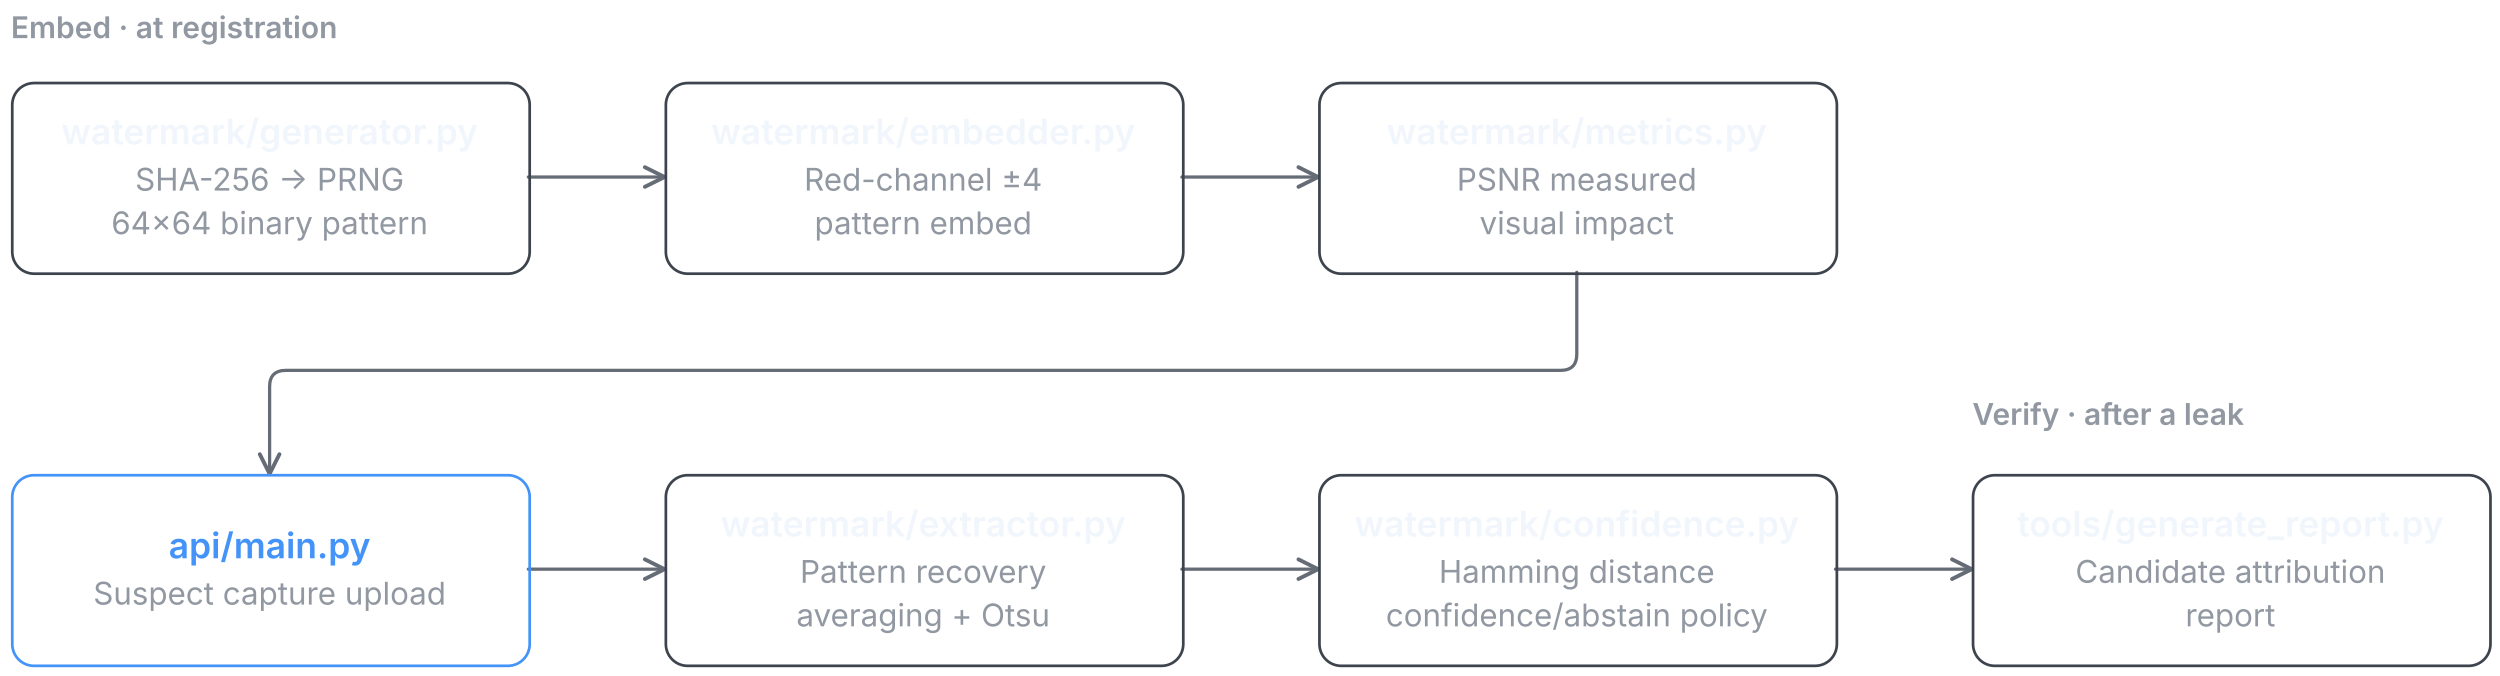
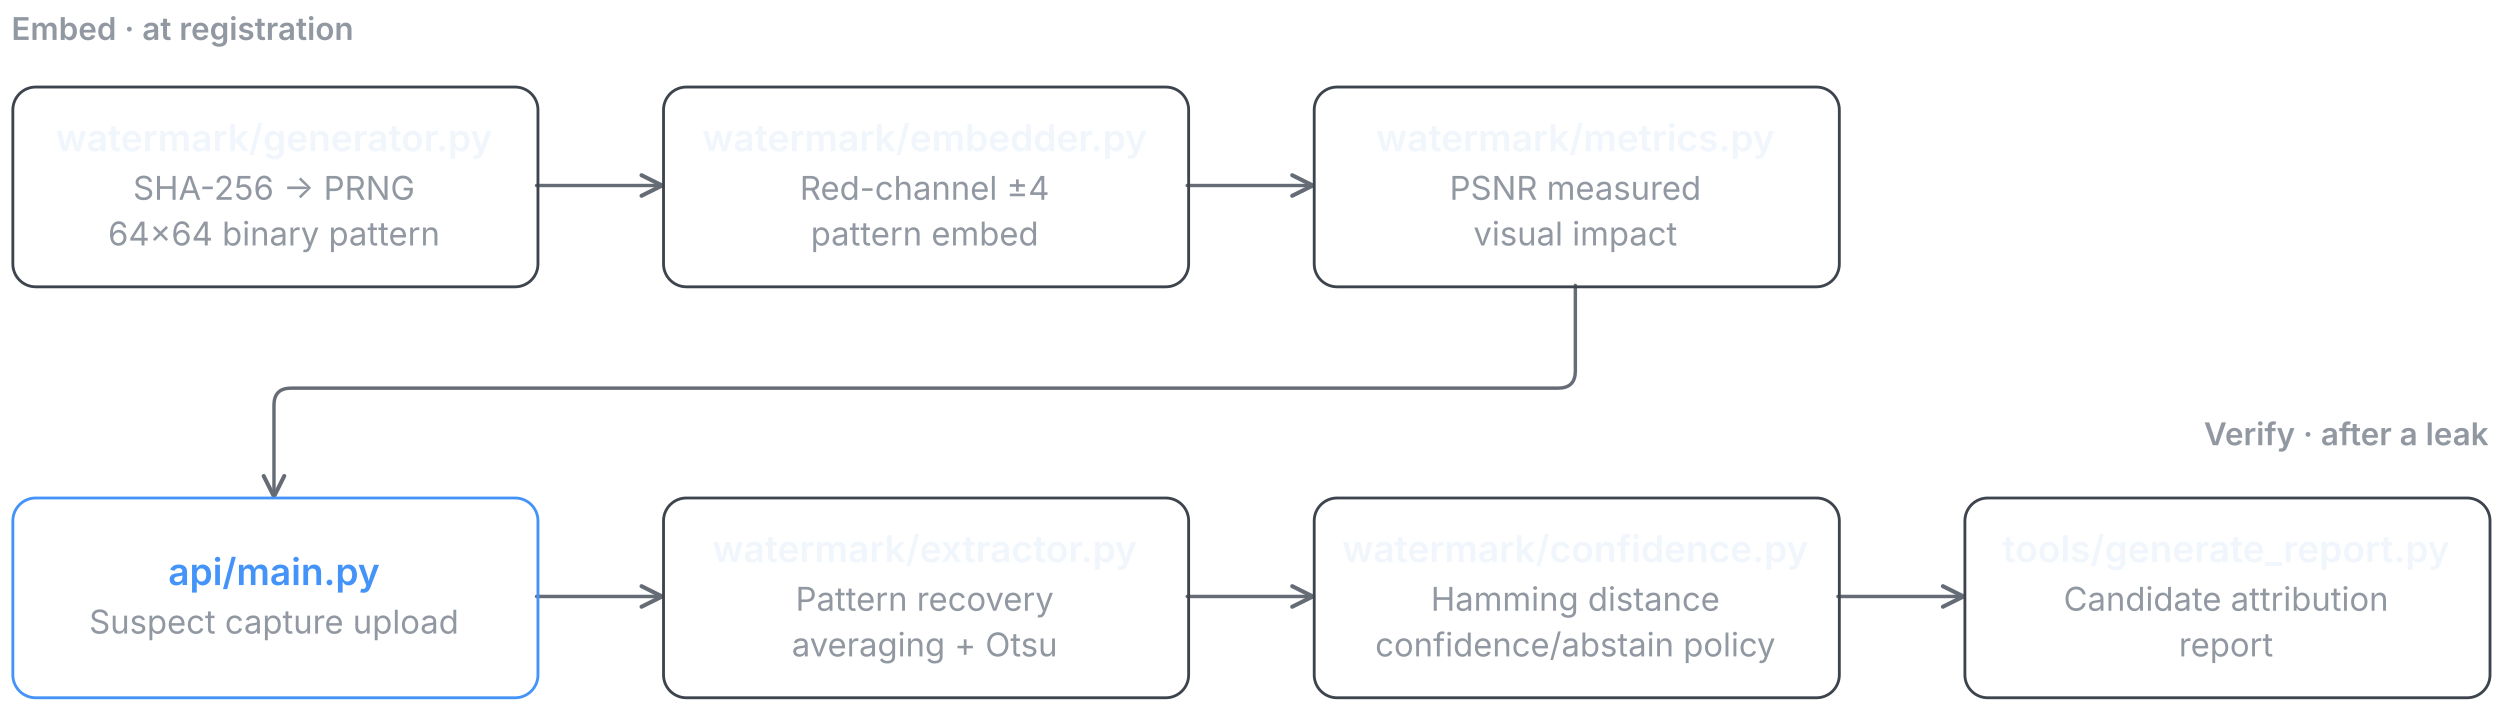
- <svg xmlns="http://www.w3.org/2000/svg" width="918" height="248" viewBox="-4 -4 918 248" role="img" aria-label="Flow from embedding a watermark and measuring PSNR to recovering the pattern from a suspect capture, matching by Hamming distance and producing a candidate attribution report">
+ <svg xmlns="http://www.w3.org/2000/svg" width="876" height="248" viewBox="-4 -4 876 248" role="img" aria-label="Flow from embedding a watermark and measuring PSNR to recovering the pattern from a suspect capture, matching by Hamming distance and producing a candidate attribution report">
  <defs>
    <marker id="head-dark" viewBox="0 0 8 8" refX="7" refY="4" markerWidth="8" markerHeight="8" orient="auto">
      <path d="M1 1 L7 4 L1 7" fill="none" stroke="#656c76" stroke-width="1.2" stroke-linecap="round" stroke-linejoin="round" />
    </marker>
  </defs>
  <text x="0" y="10" font-family="-apple-system, BlinkMacSystemFont, 'Segoe UI', 'Apple SD Gothic Neo', 'Malgun Gothic', 'Noto Sans KR', sans-serif" font-size="11" font-weight="600" fill="#9198a1" text-anchor="start">Embed · at registration</text>
-   <text x="820" y="152" font-family="-apple-system, BlinkMacSystemFont, 'Segoe UI', 'Apple SD Gothic Neo', 'Malgun Gothic', 'Noto Sans KR', sans-serif" font-size="11" font-weight="600" fill="#9198a1" text-anchor="end">Verify · after a leak</text>
-   <path d="M190 61 L240 61" fill="none" stroke="#656c76" stroke-width="1.2" stroke-linecap="round" stroke-linejoin="round" marker-end="url(#head-dark)" />
-   <path d="M430 61 L480 61" fill="none" stroke="#656c76" stroke-width="1.2" stroke-linecap="round" stroke-linejoin="round" marker-end="url(#head-dark)" />
-   <path d="M190 205 L240 205" fill="none" stroke="#656c76" stroke-width="1.2" stroke-linecap="round" stroke-linejoin="round" marker-end="url(#head-dark)" />
-   <path d="M430 205 L480 205" fill="none" stroke="#656c76" stroke-width="1.2" stroke-linecap="round" stroke-linejoin="round" marker-end="url(#head-dark)" />
-   <path d="M670 205 L720 205" fill="none" stroke="#656c76" stroke-width="1.2" stroke-linecap="round" stroke-linejoin="round" marker-end="url(#head-dark)" />
-   <path d="M575 96 L575 126 Q575 132 569 132 L101 132 Q95 132 95 138 L95 170" fill="none" stroke="#656c76" stroke-width="1.2" stroke-linecap="round" stroke-linejoin="round" marker-end="url(#head-dark)" />
-   <rect x="0.5" y="26.5" width="190" height="70" rx="8" fill="none" stroke="#3d444d" stroke-width="1" />
-   <text x="95" y="49" font-family="-apple-system, BlinkMacSystemFont, 'Segoe UI', 'Apple SD Gothic Neo', 'Malgun Gothic', 'Noto Sans KR', sans-serif" font-size="13" font-weight="600" fill="#f0f6fc" text-anchor="middle">watermark/generator.py</text>
-   <text x="95" y="66" font-family="-apple-system, BlinkMacSystemFont, 'Segoe UI', 'Apple SD Gothic Neo', 'Malgun Gothic', 'Noto Sans KR', sans-serif" font-size="11.5" font-weight="400" fill="#9198a1" text-anchor="middle">SHA-256 → PRNG</text>
-   <text x="95" y="82" font-family="-apple-system, BlinkMacSystemFont, 'Segoe UI', 'Apple SD Gothic Neo', 'Malgun Gothic', 'Noto Sans KR', sans-serif" font-size="11.5" font-weight="400" fill="#9198a1" text-anchor="middle">64×64 binary pattern</text>
-   <rect x="240.5" y="26.5" width="190" height="70" rx="8" fill="none" stroke="#3d444d" stroke-width="1" />
-   <text x="335" y="49" font-family="-apple-system, BlinkMacSystemFont, 'Segoe UI', 'Apple SD Gothic Neo', 'Malgun Gothic', 'Noto Sans KR', sans-serif" font-size="13" font-weight="600" fill="#f0f6fc" text-anchor="middle">watermark/embedder.py</text>
-   <text x="335" y="66" font-family="-apple-system, BlinkMacSystemFont, 'Segoe UI', 'Apple SD Gothic Neo', 'Malgun Gothic', 'Noto Sans KR', sans-serif" font-size="11.5" font-weight="400" fill="#9198a1" text-anchor="middle">Red-channel ±4</text>
-   <text x="335" y="82" font-family="-apple-system, BlinkMacSystemFont, 'Segoe UI', 'Apple SD Gothic Neo', 'Malgun Gothic', 'Noto Sans KR', sans-serif" font-size="11.5" font-weight="400" fill="#9198a1" text-anchor="middle">pattern embed</text>
-   <rect x="480.5" y="26.5" width="190" height="70" rx="8" fill="none" stroke="#3d444d" stroke-width="1" />
-   <text x="575" y="49" font-family="-apple-system, BlinkMacSystemFont, 'Segoe UI', 'Apple SD Gothic Neo', 'Malgun Gothic', 'Noto Sans KR', sans-serif" font-size="13" font-weight="600" fill="#f0f6fc" text-anchor="middle">watermark/metrics.py</text>
-   <text x="575" y="66" font-family="-apple-system, BlinkMacSystemFont, 'Segoe UI', 'Apple SD Gothic Neo', 'Malgun Gothic', 'Noto Sans KR', sans-serif" font-size="11.5" font-weight="400" fill="#9198a1" text-anchor="middle">PSNR measured</text>
-   <text x="575" y="82" font-family="-apple-system, BlinkMacSystemFont, 'Segoe UI', 'Apple SD Gothic Neo', 'Malgun Gothic', 'Noto Sans KR', sans-serif" font-size="11.5" font-weight="400" fill="#9198a1" text-anchor="middle">visual impact</text>
-   <rect x="0.5" y="170.5" width="190" height="70" rx="8" fill="none" stroke="#4493f8" stroke-width="1" />
-   <text x="95" y="201" font-family="-apple-system, BlinkMacSystemFont, 'Segoe UI', 'Apple SD Gothic Neo', 'Malgun Gothic', 'Noto Sans KR', sans-serif" font-size="13" font-weight="600" fill="#4493f8" text-anchor="middle">api/main.py</text>
-   <text x="95" y="218" font-family="-apple-system, BlinkMacSystemFont, 'Segoe UI', 'Apple SD Gothic Neo', 'Malgun Gothic', 'Noto Sans KR', sans-serif" font-size="11.5" font-weight="400" fill="#9198a1" text-anchor="middle">Suspect capture upload</text>
-   <rect x="240.5" y="170.5" width="190" height="70" rx="8" fill="none" stroke="#3d444d" stroke-width="1" />
-   <text x="335" y="193" font-family="-apple-system, BlinkMacSystemFont, 'Segoe UI', 'Apple SD Gothic Neo', 'Malgun Gothic', 'Noto Sans KR', sans-serif" font-size="13" font-weight="600" fill="#f0f6fc" text-anchor="middle">watermark/extractor.py</text>
-   <text x="335" y="210" font-family="-apple-system, BlinkMacSystemFont, 'Segoe UI', 'Apple SD Gothic Neo', 'Malgun Gothic', 'Noto Sans KR', sans-serif" font-size="11.5" font-weight="400" fill="#9198a1" text-anchor="middle">Pattern recovery</text>
-   <text x="335" y="226" font-family="-apple-system, BlinkMacSystemFont, 'Segoe UI', 'Apple SD Gothic Neo', 'Malgun Gothic', 'Noto Sans KR', sans-serif" font-size="11.5" font-weight="400" fill="#9198a1" text-anchor="middle">averaging + Otsu</text>
-   <rect x="480.5" y="170.5" width="190" height="70" rx="8" fill="none" stroke="#3d444d" stroke-width="1" />
-   <text x="575" y="193" font-family="-apple-system, BlinkMacSystemFont, 'Segoe UI', 'Apple SD Gothic Neo', 'Malgun Gothic', 'Noto Sans KR', sans-serif" font-size="13" font-weight="600" fill="#f0f6fc" text-anchor="middle">watermark/confidence.py</text>
-   <text x="575" y="210" font-family="-apple-system, BlinkMacSystemFont, 'Segoe UI', 'Apple SD Gothic Neo', 'Malgun Gothic', 'Noto Sans KR', sans-serif" font-size="11.5" font-weight="400" fill="#9198a1" text-anchor="middle">Hamming distance</text>
-   <text x="575" y="226" font-family="-apple-system, BlinkMacSystemFont, 'Segoe UI', 'Apple SD Gothic Neo', 'Malgun Gothic', 'Noto Sans KR', sans-serif" font-size="11.5" font-weight="400" fill="#9198a1" text-anchor="middle">confidence/abstain policy</text>
-   <rect x="720.5" y="170.5" width="190" height="70" rx="8" fill="none" stroke="#3d444d" stroke-width="1" />
-   <text x="815" y="193" font-family="-apple-system, BlinkMacSystemFont, 'Segoe UI', 'Apple SD Gothic Neo', 'Malgun Gothic', 'Noto Sans KR', sans-serif" font-size="13" font-weight="600" fill="#f0f6fc" text-anchor="middle">tools/generate_report.py</text>
-   <text x="815" y="210" font-family="-apple-system, BlinkMacSystemFont, 'Segoe UI', 'Apple SD Gothic Neo', 'Malgun Gothic', 'Noto Sans KR', sans-serif" font-size="11.5" font-weight="400" fill="#9198a1" text-anchor="middle">Candidate attribution</text>
-   <text x="815" y="226" font-family="-apple-system, BlinkMacSystemFont, 'Segoe UI', 'Apple SD Gothic Neo', 'Malgun Gothic', 'Noto Sans KR', sans-serif" font-size="11.5" font-weight="400" fill="#9198a1" text-anchor="middle">report</text>
+   <text x="868" y="152" font-family="-apple-system, BlinkMacSystemFont, 'Segoe UI', 'Apple SD Gothic Neo', 'Malgun Gothic', 'Noto Sans KR', sans-serif" font-size="11" font-weight="600" fill="#9198a1" text-anchor="end">Verify · after a leak</text>
+   <path d="M184 61 L228 61" fill="none" stroke="#656c76" stroke-width="1.2" stroke-linecap="round" stroke-linejoin="round" marker-end="url(#head-dark)" />
+   <path d="M412 61 L456 61" fill="none" stroke="#656c76" stroke-width="1.2" stroke-linecap="round" stroke-linejoin="round" marker-end="url(#head-dark)" />
+   <path d="M184 205 L228 205" fill="none" stroke="#656c76" stroke-width="1.2" stroke-linecap="round" stroke-linejoin="round" marker-end="url(#head-dark)" />
+   <path d="M412 205 L456 205" fill="none" stroke="#656c76" stroke-width="1.2" stroke-linecap="round" stroke-linejoin="round" marker-end="url(#head-dark)" />
+   <path d="M640 205 L684 205" fill="none" stroke="#656c76" stroke-width="1.2" stroke-linecap="round" stroke-linejoin="round" marker-end="url(#head-dark)" />
+   <path d="M548 96 L548 126 Q548 132 542 132 L98 132 Q92 132 92 138 L92 170" fill="none" stroke="#656c76" stroke-width="1.2" stroke-linecap="round" stroke-linejoin="round" marker-end="url(#head-dark)" />
+   <rect x="0.5" y="26.5" width="184" height="70" rx="8" fill="none" stroke="#3d444d" stroke-width="1" />
+   <text x="92" y="49" font-family="-apple-system, BlinkMacSystemFont, 'Segoe UI', 'Apple SD Gothic Neo', 'Malgun Gothic', 'Noto Sans KR', sans-serif" font-size="13" font-weight="600" fill="#f0f6fc" text-anchor="middle">watermark/generator.py</text>
+   <text x="92" y="66" font-family="-apple-system, BlinkMacSystemFont, 'Segoe UI', 'Apple SD Gothic Neo', 'Malgun Gothic', 'Noto Sans KR', sans-serif" font-size="11.5" font-weight="400" fill="#9198a1" text-anchor="middle">SHA-256 → PRNG</text>
+   <text x="92" y="82" font-family="-apple-system, BlinkMacSystemFont, 'Segoe UI', 'Apple SD Gothic Neo', 'Malgun Gothic', 'Noto Sans KR', sans-serif" font-size="11.5" font-weight="400" fill="#9198a1" text-anchor="middle">64×64 binary pattern</text>
+   <rect x="228.5" y="26.5" width="184" height="70" rx="8" fill="none" stroke="#3d444d" stroke-width="1" />
+   <text x="320" y="49" font-family="-apple-system, BlinkMacSystemFont, 'Segoe UI', 'Apple SD Gothic Neo', 'Malgun Gothic', 'Noto Sans KR', sans-serif" font-size="13" font-weight="600" fill="#f0f6fc" text-anchor="middle">watermark/embedder.py</text>
+   <text x="320" y="66" font-family="-apple-system, BlinkMacSystemFont, 'Segoe UI', 'Apple SD Gothic Neo', 'Malgun Gothic', 'Noto Sans KR', sans-serif" font-size="11.5" font-weight="400" fill="#9198a1" text-anchor="middle">Red-channel ±4</text>
+   <text x="320" y="82" font-family="-apple-system, BlinkMacSystemFont, 'Segoe UI', 'Apple SD Gothic Neo', 'Malgun Gothic', 'Noto Sans KR', sans-serif" font-size="11.5" font-weight="400" fill="#9198a1" text-anchor="middle">pattern embed</text>
+   <rect x="456.5" y="26.5" width="184" height="70" rx="8" fill="none" stroke="#3d444d" stroke-width="1" />
+   <text x="548" y="49" font-family="-apple-system, BlinkMacSystemFont, 'Segoe UI', 'Apple SD Gothic Neo', 'Malgun Gothic', 'Noto Sans KR', sans-serif" font-size="13" font-weight="600" fill="#f0f6fc" text-anchor="middle">watermark/metrics.py</text>
+   <text x="548" y="66" font-family="-apple-system, BlinkMacSystemFont, 'Segoe UI', 'Apple SD Gothic Neo', 'Malgun Gothic', 'Noto Sans KR', sans-serif" font-size="11.5" font-weight="400" fill="#9198a1" text-anchor="middle">PSNR measured</text>
+   <text x="548" y="82" font-family="-apple-system, BlinkMacSystemFont, 'Segoe UI', 'Apple SD Gothic Neo', 'Malgun Gothic', 'Noto Sans KR', sans-serif" font-size="11.5" font-weight="400" fill="#9198a1" text-anchor="middle">visual impact</text>
+   <rect x="0.5" y="170.5" width="184" height="70" rx="8" fill="none" stroke="#4493f8" stroke-width="1" />
+   <text x="92" y="201" font-family="-apple-system, BlinkMacSystemFont, 'Segoe UI', 'Apple SD Gothic Neo', 'Malgun Gothic', 'Noto Sans KR', sans-serif" font-size="13" font-weight="600" fill="#4493f8" text-anchor="middle">api/main.py</text>
+   <text x="92" y="218" font-family="-apple-system, BlinkMacSystemFont, 'Segoe UI', 'Apple SD Gothic Neo', 'Malgun Gothic', 'Noto Sans KR', sans-serif" font-size="11.5" font-weight="400" fill="#9198a1" text-anchor="middle">Suspect capture upload</text>
+   <rect x="228.5" y="170.5" width="184" height="70" rx="8" fill="none" stroke="#3d444d" stroke-width="1" />
+   <text x="320" y="193" font-family="-apple-system, BlinkMacSystemFont, 'Segoe UI', 'Apple SD Gothic Neo', 'Malgun Gothic', 'Noto Sans KR', sans-serif" font-size="13" font-weight="600" fill="#f0f6fc" text-anchor="middle">watermark/extractor.py</text>
+   <text x="320" y="210" font-family="-apple-system, BlinkMacSystemFont, 'Segoe UI', 'Apple SD Gothic Neo', 'Malgun Gothic', 'Noto Sans KR', sans-serif" font-size="11.5" font-weight="400" fill="#9198a1" text-anchor="middle">Pattern recovery</text>
+   <text x="320" y="226" font-family="-apple-system, BlinkMacSystemFont, 'Segoe UI', 'Apple SD Gothic Neo', 'Malgun Gothic', 'Noto Sans KR', sans-serif" font-size="11.5" font-weight="400" fill="#9198a1" text-anchor="middle">averaging + Otsu</text>
+   <rect x="456.5" y="170.5" width="184" height="70" rx="8" fill="none" stroke="#3d444d" stroke-width="1" />
+   <text x="548" y="193" font-family="-apple-system, BlinkMacSystemFont, 'Segoe UI', 'Apple SD Gothic Neo', 'Malgun Gothic', 'Noto Sans KR', sans-serif" font-size="13" font-weight="600" fill="#f0f6fc" text-anchor="middle">watermark/confidence.py</text>
+   <text x="548" y="210" font-family="-apple-system, BlinkMacSystemFont, 'Segoe UI', 'Apple SD Gothic Neo', 'Malgun Gothic', 'Noto Sans KR', sans-serif" font-size="11.5" font-weight="400" fill="#9198a1" text-anchor="middle">Hamming distance</text>
+   <text x="548" y="226" font-family="-apple-system, BlinkMacSystemFont, 'Segoe UI', 'Apple SD Gothic Neo', 'Malgun Gothic', 'Noto Sans KR', sans-serif" font-size="11.5" font-weight="400" fill="#9198a1" text-anchor="middle">confidence/abstain policy</text>
+   <rect x="684.5" y="170.5" width="184" height="70" rx="8" fill="none" stroke="#3d444d" stroke-width="1" />
+   <text x="776" y="193" font-family="-apple-system, BlinkMacSystemFont, 'Segoe UI', 'Apple SD Gothic Neo', 'Malgun Gothic', 'Noto Sans KR', sans-serif" font-size="13" font-weight="600" fill="#f0f6fc" text-anchor="middle">tools/generate_report.py</text>
+   <text x="776" y="210" font-family="-apple-system, BlinkMacSystemFont, 'Segoe UI', 'Apple SD Gothic Neo', 'Malgun Gothic', 'Noto Sans KR', sans-serif" font-size="11.5" font-weight="400" fill="#9198a1" text-anchor="middle">Candidate attribution</text>
+   <text x="776" y="226" font-family="-apple-system, BlinkMacSystemFont, 'Segoe UI', 'Apple SD Gothic Neo', 'Malgun Gothic', 'Noto Sans KR', sans-serif" font-size="11.5" font-weight="400" fill="#9198a1" text-anchor="middle">report</text>
</svg>
